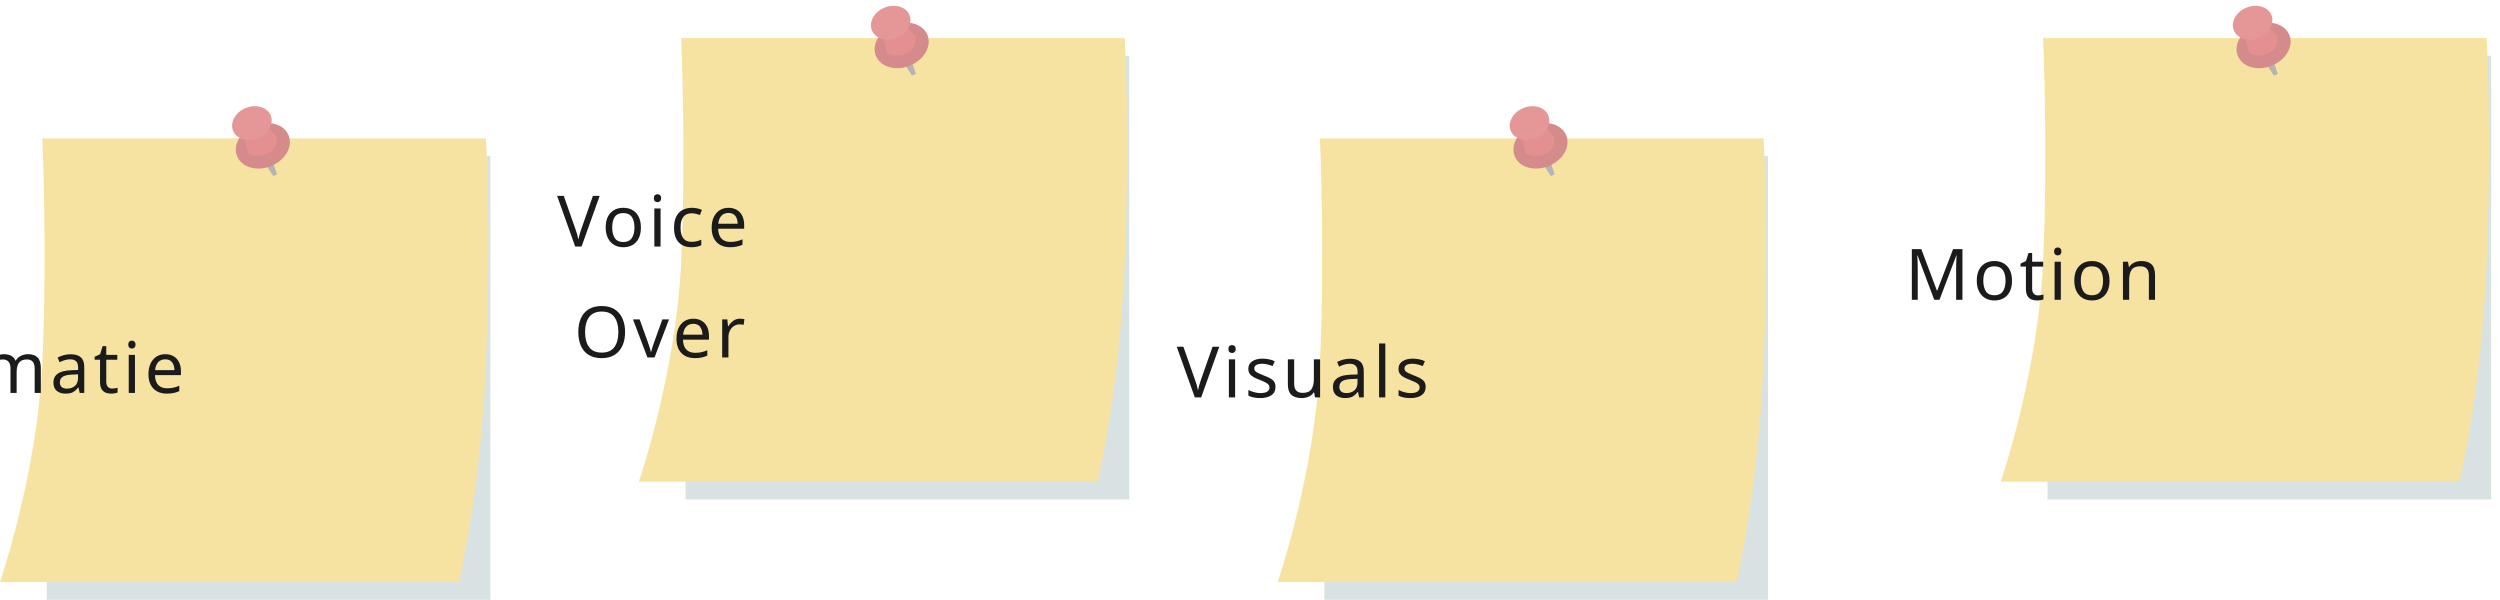
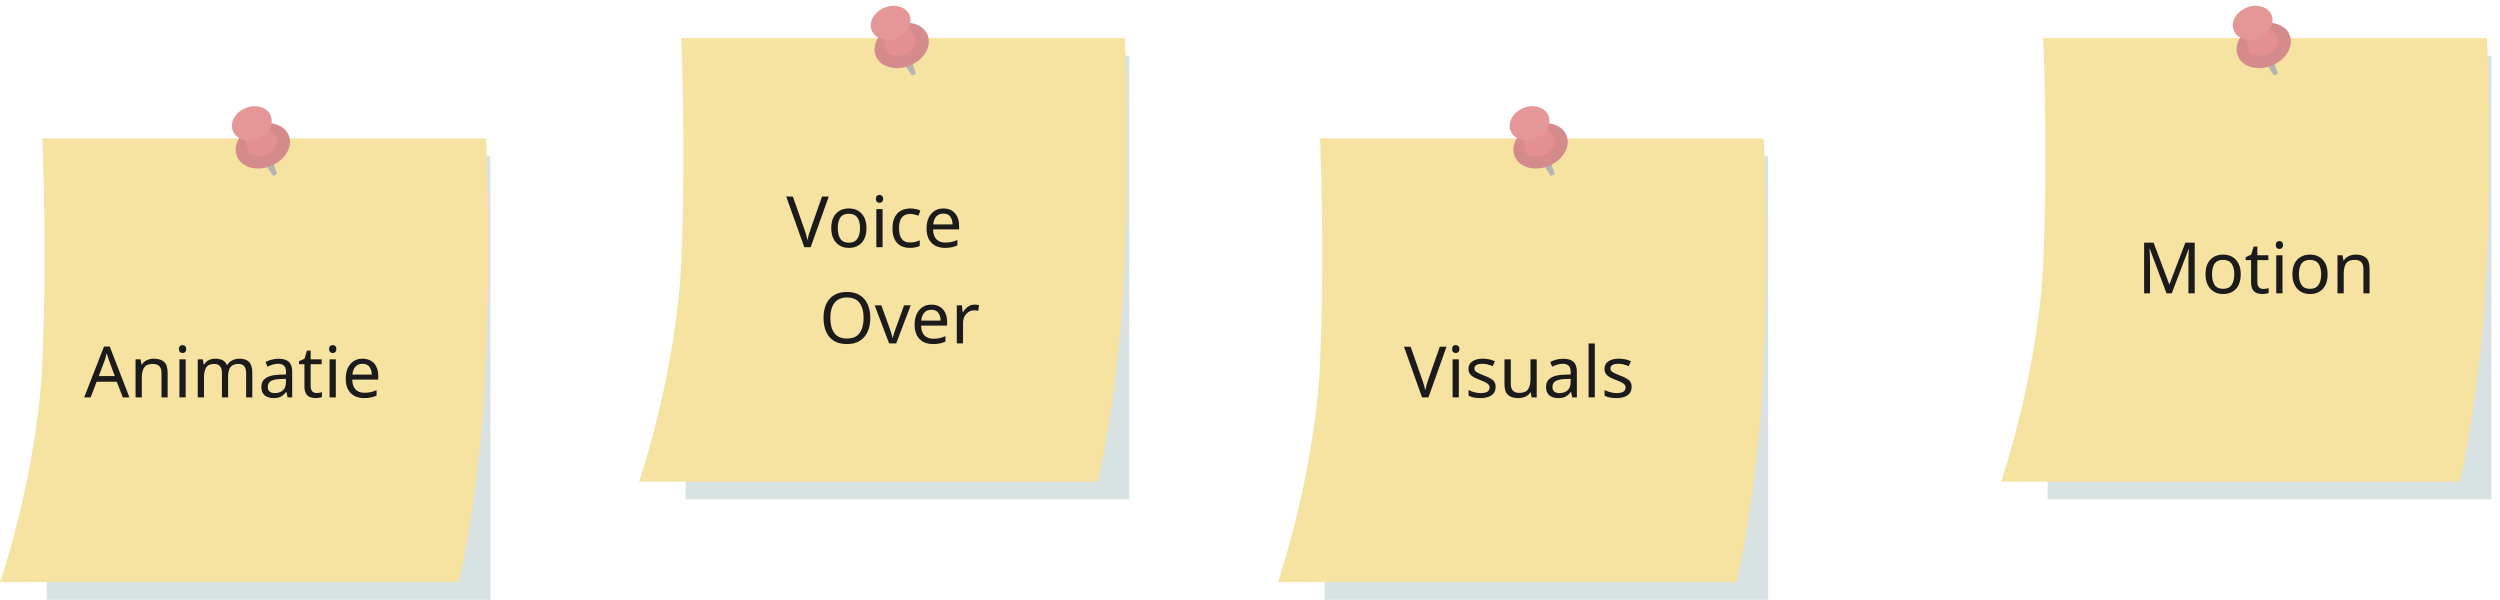
- <svg xmlns="http://www.w3.org/2000/svg" width="563.541" height="135.202" viewBox="0 0 563.541 135.202">
+ <svg xmlns="http://www.w3.org/2000/svg" version="1.1" id="Layer_1" x="0px" y="0px" viewBox="0 0 563.5 135.2" style="enable-background:new 0 0 563.5 135.2;" xml:space="preserve">
+   <style type="text/css">
+ 	.st0{fill:#D9E2E3;}
+ 	.st1{fill:#F7E3A1;}
+ 	.st2{fill:#B4B4B4;}
+ 	.st3{fill:#D58B8B;}
+ 	.st4{fill:#E59090;}
+ 	.st5{fill:#E59797;}
+ 	.st6{fill:#1B1B1B;}
+ 	.st7{font-family:'Poppins-Regular';}
+ 	.st8{font-size:16px;}
+ </style>
  <g id="notes-Aref-week2" transform="translate(-407.459 -777)">
-     <g id="Group_89" data-name="Group 89" transform="translate(-12 -29.425)">
-       <g id="Group_51" data-name="Group 51" transform="translate(28 27.627)">
-         <rect id="Rectangle_118" data-name="Rectangle 118" width="100" height="100" transform="translate(402 814)" fill="#d9e2e3" />
-         <g id="Group_50" data-name="Group 50">
-           <path id="Path_511" data-name="Path 511" d="M0,0H100s1.184,21.351,0,50.525S93.864,100,93.864,100H-9.541S-1.136,75.525,0,50.525,0,0,0,0Z" transform="translate(401 810)" fill="#f7e3a1" />
-           <g id="Group_49" data-name="Group 49" transform="translate(-4.895 4.846)">
-             <path id="Subtraction_1" data-name="Subtraction 1" d="M4.52,6.849h0L0,1.452,2.238,0,5.344,6.354l-.823.495Z" transform="translate(454.283 806.281) rotate(7)" fill="#b4b4b4" />
-             <ellipse id="Ellipse_55" data-name="Ellipse 55" cx="6.266" cy="4.924" rx="6.266" ry="4.924" transform="translate(447.951 804.599) rotate(-22)" fill="#d58b8b" />
-             <path id="Path_512" data-name="Path 512" d="M.317-2.793,4.123,1.261A3.507,3.507,0,0,1,2.375,5.018a5.082,5.082,0,0,1-4.613,0L-3.582-.495Z" transform="translate(454.566 803.488)" fill="#e59090" />
-             <ellipse id="Ellipse_54" data-name="Ellipse 54" cx="4.575" cy="3.673" rx="4.575" ry="3.673" transform="translate(447.515 800.007) rotate(-22)" fill="#e59797" />
+     <g id="Group_89" transform="translate(-12 -29.425)">
+       <g id="Group_51" transform="translate(28 27.627)">
+         <rect id="Rectangle_118" x="402" y="814" class="st0" width="100" height="100" />
+         <g id="Group_50">
+           <path id="Path_511" class="st1" d="M401,810h100c0,0,1.2,21.4,0,50.5c-1.2,29.2-6.1,49.5-6.1,49.5H391.5c0,0,8.4-24.5,9.5-49.5      S401,810,401,810z" />
+           <g id="Group_49" transform="translate(-4.895 4.846)">
+             <path id="Subtraction_1" class="st2" d="M457.9,813.6L457.9,813.6l-3.8-5.9l2.4-1.2l2.3,6.7L457.9,813.6L457.9,813.6z" />
+             <ellipse id="Ellipse_55" transform="matrix(0.9272 -0.3746 0.3746 0.9272 -269.0636 229.422)" class="st3" cx="455.6" cy="806.8" rx="6.3" ry="4.9" />
+             <path id="Path_512" class="st4" d="M454.9,800.7l3.8,4.1c0.3,1.5-0.4,3-1.7,3.8c-1.4,0.7-3.2,0.7-4.6,0L451,803L454.9,800.7z" />
+             <ellipse id="Ellipse_54" transform="matrix(0.9272 -0.3746 0.3746 0.9272 -267.3262 228.1231)" class="st5" cx="453.1" cy="801.7" rx="4.6" ry="3.7" />
          </g>
        </g>
      </g>
-       <text id="Animatie" transform="translate(427 878)" fill="#1b1b1b" font-size="16" font-family="Poppins-Regular, Poppins" letter-spacing="0.05em">
-         <tspan x="-38.632" y="17">Animatie</tspan>
-       </text>
+       <text transform="matrix(1 0 0 1 438.4323 896.0006)" class="st6 st7 st8">Animatie</text>
    </g>
-     <g id="Group_90" data-name="Group 90" transform="translate(-12 -29.425)">
-       <g id="Group_55" data-name="Group 55" transform="translate(172 5)">
-         <rect id="Rectangle_118-2" data-name="Rectangle 118" width="100" height="100" transform="translate(402 814)" fill="#d9e2e3" />
-         <g id="Group_50-2" data-name="Group 50">
-           <path id="Path_511-2" data-name="Path 511" d="M0,0H100s1.184,21.351,0,50.525S93.864,100,93.864,100H-9.541S-1.136,75.525,0,50.525,0,0,0,0Z" transform="translate(401 810)" fill="#f7e3a1" />
-           <g id="Group_49-2" data-name="Group 49" transform="translate(-4.895 4.846)">
-             <path id="Subtraction_1-2" data-name="Subtraction 1" d="M4.52,6.849h0L0,1.452,2.238,0,5.344,6.354l-.823.495Z" transform="translate(454.283 806.281) rotate(7)" fill="#b4b4b4" />
-             <ellipse id="Ellipse_55-2" data-name="Ellipse 55" cx="6.266" cy="4.924" rx="6.266" ry="4.924" transform="translate(447.951 804.599) rotate(-22)" fill="#d58b8b" />
-             <path id="Path_512-2" data-name="Path 512" d="M.317-2.793,4.123,1.261A3.507,3.507,0,0,1,2.375,5.018a5.082,5.082,0,0,1-4.613,0L-3.582-.495Z" transform="translate(454.566 803.488)" fill="#e59090" />
-             <ellipse id="Ellipse_54-2" data-name="Ellipse 54" cx="4.575" cy="3.673" rx="4.575" ry="3.673" transform="translate(447.515 800.007) rotate(-22)" fill="#e59797" />
+     <g id="Group_90" transform="translate(-12 -29.425)">
+       <g id="Group_55" transform="translate(172 5)">
+         <rect id="Rectangle_118-2" x="402" y="814" class="st0" width="100" height="100" />
+         <g id="Group_50-2">
+           <path id="Path_511-2" class="st1" d="M401,810h100c0,0,1.2,21.4,0,50.5c-1.2,29.2-6.1,49.5-6.1,49.5H391.5      c0,0,8.4-24.5,9.5-49.5S401,810,401,810z" />
+           <g id="Group_49-2" transform="translate(-4.895 4.846)">
+             <path id="Subtraction_1-2" class="st2" d="M457.9,813.6L457.9,813.6l-3.8-5.9l2.4-1.2l2.3,6.7L457.9,813.6L457.9,813.6z" />
+             <ellipse id="Ellipse_55-2" transform="matrix(0.9272 -0.3746 0.3746 0.9272 -269.0636 229.422)" class="st3" cx="455.6" cy="806.8" rx="6.3" ry="4.9" />
+             <path id="Path_512-2" class="st4" d="M454.9,800.7l3.8,4.1c0.3,1.5-0.4,3-1.7,3.8c-1.4,0.7-3.2,0.7-4.6,0L451,803L454.9,800.7z       " />
+             <ellipse id="Ellipse_54-2" transform="matrix(0.9272 -0.3746 0.3746 0.9272 -267.3262 228.1231)" class="st5" cx="453.1" cy="801.7" rx="4.6" ry="3.7" />
          </g>
        </g>
      </g>
-       <text id="Voice_Over" data-name="Voice Over" transform="translate(569 845)" fill="#1b1b1b" font-size="16" font-family="Poppins-Regular, Poppins" letter-spacing="0.05em">
-         <tspan x="-23.96" y="17">Voice</tspan>
-         <tspan x="-20.152" y="42">Over</tspan>
-       </text>
+       <text transform="matrix(1 0 0 1 596.6665 862.1437)" class="st6 st7 st8">Voice</text>
+       <text transform="matrix(1 0 0 1 604.1141 883.8239)" class="st6 st7 st8">Over</text>
    </g>
-     <g id="Group_91" data-name="Group 91" transform="translate(-12 -29.425)">
-       <g id="Group_56" data-name="Group 56" transform="translate(316 27.627)">
-         <rect id="Rectangle_118-3" data-name="Rectangle 118" width="100" height="100" transform="translate(402 814)" fill="#d9e2e3" />
-         <g id="Group_50-3" data-name="Group 50">
-           <path id="Path_511-3" data-name="Path 511" d="M0,0H100s1.184,21.351,0,50.525S93.864,100,93.864,100H-9.541S-1.136,75.525,0,50.525,0,0,0,0Z" transform="translate(401 810)" fill="#f7e3a1" />
-           <g id="Group_49-3" data-name="Group 49" transform="translate(-4.895 4.846)">
-             <path id="Subtraction_1-3" data-name="Subtraction 1" d="M4.52,6.849h0L0,1.452,2.238,0,5.344,6.354l-.823.495Z" transform="translate(454.283 806.281) rotate(7)" fill="#b4b4b4" />
-             <ellipse id="Ellipse_55-3" data-name="Ellipse 55" cx="6.266" cy="4.924" rx="6.266" ry="4.924" transform="translate(447.951 804.599) rotate(-22)" fill="#d58b8b" />
-             <path id="Path_512-3" data-name="Path 512" d="M.317-2.793,4.123,1.261A3.507,3.507,0,0,1,2.375,5.018a5.082,5.082,0,0,1-4.613,0L-3.582-.495Z" transform="translate(454.566 803.488)" fill="#e59090" />
-             <ellipse id="Ellipse_54-3" data-name="Ellipse 54" cx="4.575" cy="3.673" rx="4.575" ry="3.673" transform="translate(447.515 800.007) rotate(-22)" fill="#e59797" />
+     <g id="Group_91" transform="translate(-12 -29.425)">
+       <g id="Group_56" transform="translate(316 27.627)">
+         <rect id="Rectangle_118-3" x="402" y="814" class="st0" width="100" height="100" />
+         <g id="Group_50-3">
+           <path id="Path_511-3" class="st1" d="M401,810h100c0,0,1.2,21.4,0,50.5c-1.2,29.2-6.1,49.5-6.1,49.5H391.5      c0,0,8.4-24.5,9.5-49.5S401,810,401,810z" />
+           <g id="Group_49-3" transform="translate(-4.895 4.846)">
+             <path id="Subtraction_1-3" class="st2" d="M457.9,813.6L457.9,813.6l-3.8-5.9l2.4-1.2l2.3,6.7L457.9,813.6L457.9,813.6z" />
+             <ellipse id="Ellipse_55-3" transform="matrix(0.9272 -0.3746 0.3746 0.9272 -269.0636 229.422)" class="st3" cx="455.6" cy="806.8" rx="6.3" ry="4.9" />
+             <path id="Path_512-3" class="st4" d="M454.9,800.7l3.8,4.1c0.3,1.5-0.4,3-1.7,3.8c-1.4,0.7-3.2,0.7-4.6,0L451,803L454.9,800.7z       " />
+             <ellipse id="Ellipse_54-3" transform="matrix(0.9272 -0.3746 0.3746 0.9272 -267.3262 228.1231)" class="st5" cx="453.1" cy="801.7" rx="4.6" ry="3.7" />
          </g>
        </g>
      </g>
-       <text id="Visuals" transform="translate(715 879)" fill="#1b1b1b" font-size="16" font-family="Poppins-Regular, Poppins" letter-spacing="0.05em">
-         <tspan x="-30.288" y="17">Visuals</tspan>
-       </text>
+       <text transform="matrix(1 0 0 1 735.9132 896)" class="st6 st7 st8">Visuals</text>
    </g>
-     <g id="Group_92" data-name="Group 92" transform="translate(-12 -29.425)">
-       <g id="Group_57" data-name="Group 57" transform="translate(479 5)">
-         <rect id="Rectangle_118-4" data-name="Rectangle 118" width="100" height="100" transform="translate(402 814)" fill="#d9e2e3" />
-         <g id="Group_50-4" data-name="Group 50">
-           <path id="Path_511-4" data-name="Path 511" d="M0,0H100s1.184,21.351,0,50.525S93.864,100,93.864,100H-9.541S-1.136,75.525,0,50.525,0,0,0,0Z" transform="translate(401 810)" fill="#f7e3a1" />
-           <g id="Group_49-4" data-name="Group 49" transform="translate(-4.895 4.846)">
-             <path id="Subtraction_1-4" data-name="Subtraction 1" d="M4.52,6.849h0L0,1.452,2.238,0,5.344,6.354l-.823.495Z" transform="translate(454.283 806.281) rotate(7)" fill="#b4b4b4" />
-             <ellipse id="Ellipse_55-4" data-name="Ellipse 55" cx="6.266" cy="4.924" rx="6.266" ry="4.924" transform="translate(447.951 804.599) rotate(-22)" fill="#d58b8b" />
-             <path id="Path_512-4" data-name="Path 512" d="M.317-2.793,4.123,1.261A3.507,3.507,0,0,1,2.375,5.018a5.082,5.082,0,0,1-4.613,0L-3.582-.495Z" transform="translate(454.566 803.488)" fill="#e59090" />
-             <ellipse id="Ellipse_54-4" data-name="Ellipse 54" cx="4.575" cy="3.673" rx="4.575" ry="3.673" transform="translate(447.515 800.007) rotate(-22)" fill="#e59797" />
+     <g id="Group_92" transform="translate(-12 -29.425)">
+       <g id="Group_57" transform="translate(479 5)">
+         <rect id="Rectangle_118-4" x="402" y="814" class="st0" width="100" height="100" />
+         <g id="Group_50-4">
+           <path id="Path_511-4" class="st1" d="M401,810h100c0,0,1.2,21.4,0,50.5c-1.2,29.2-6.1,49.5-6.1,49.5H391.5      c0,0,8.4-24.5,9.5-49.5S401,810,401,810z" />
+           <g id="Group_49-4" transform="translate(-4.895 4.846)">
+             <path id="Subtraction_1-4" class="st2" d="M457.9,813.6L457.9,813.6l-3.8-5.9l2.4-1.2l2.3,6.7L457.9,813.6L457.9,813.6z" />
+             <ellipse id="Ellipse_55-4" transform="matrix(0.9272 -0.3746 0.3746 0.9272 -269.0636 229.422)" class="st3" cx="455.6" cy="806.8" rx="6.3" ry="4.9" />
+             <path id="Path_512-4" class="st4" d="M454.9,800.7l3.8,4.1c0.3,1.5-0.4,3-1.7,3.8c-1.4,0.7-3.2,0.7-4.6,0L451,803L454.9,800.7z       " />
+             <ellipse id="Ellipse_54-4" transform="matrix(0.9272 -0.3746 0.3746 0.9272 -267.3262 228.1231)" class="st5" cx="453.1" cy="801.7" rx="4.6" ry="3.7" />
          </g>
        </g>
      </g>
-       <text id="Motion" transform="translate(878 857)" fill="#1b1b1b" font-size="16" font-family="Poppins-Regular, Poppins" letter-spacing="0.05em">
-         <tspan x="-29.128" y="17">Motion</tspan>
-       </text>
+       <text transform="matrix(1 0 0 1 901.1953 872.5447)" class="st6 st7 st8">Motion</text>
    </g>
  </g>
</svg>
